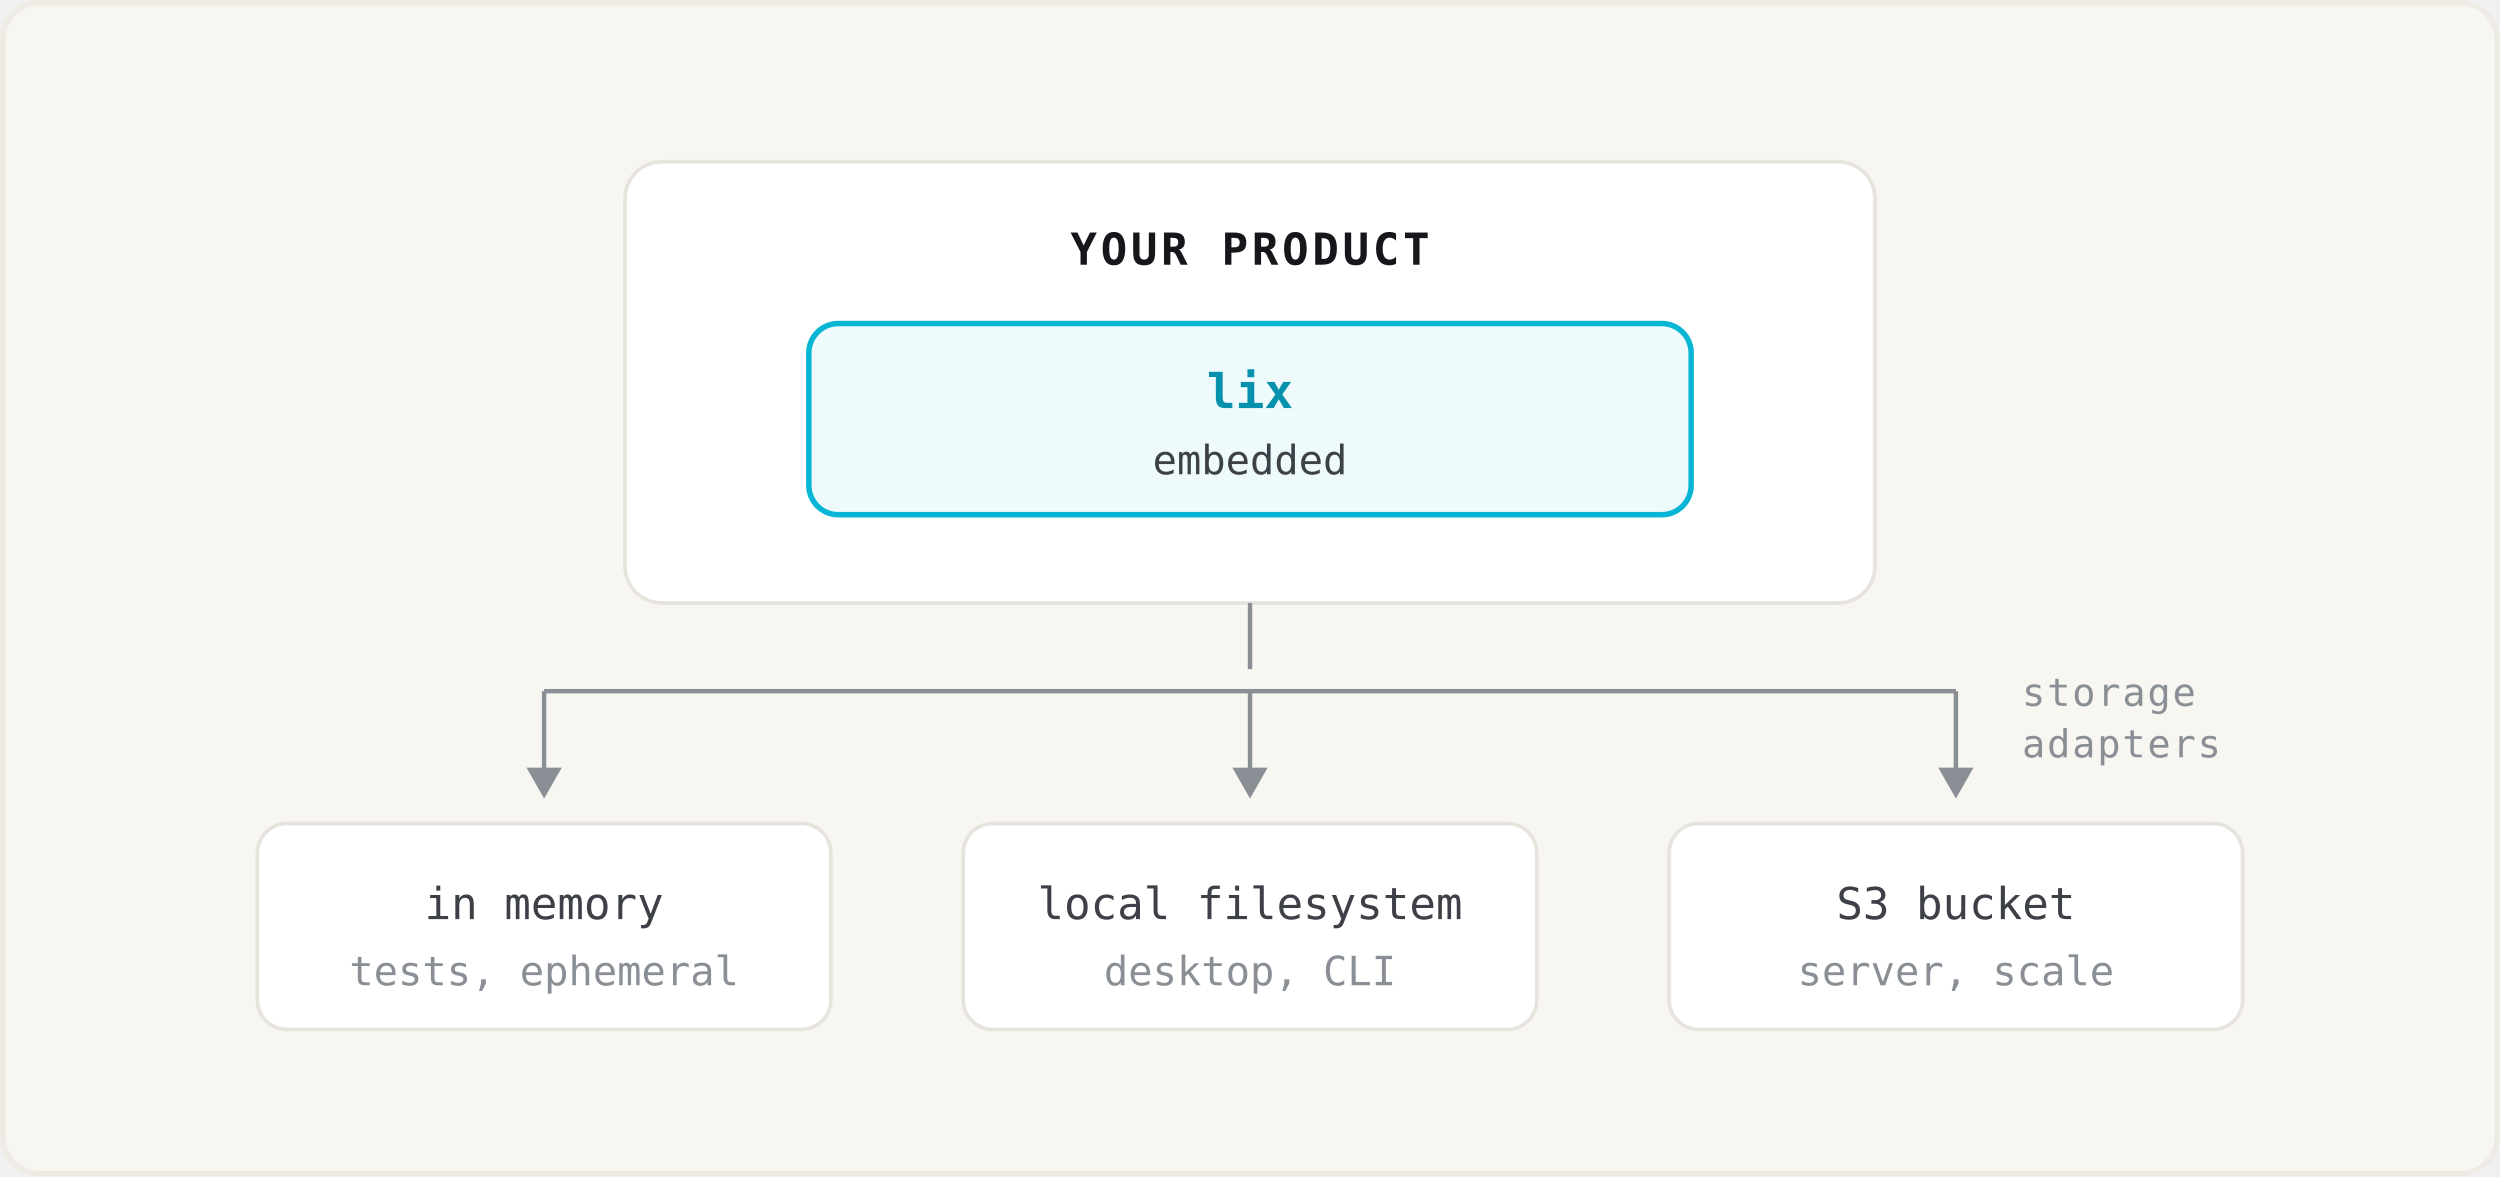
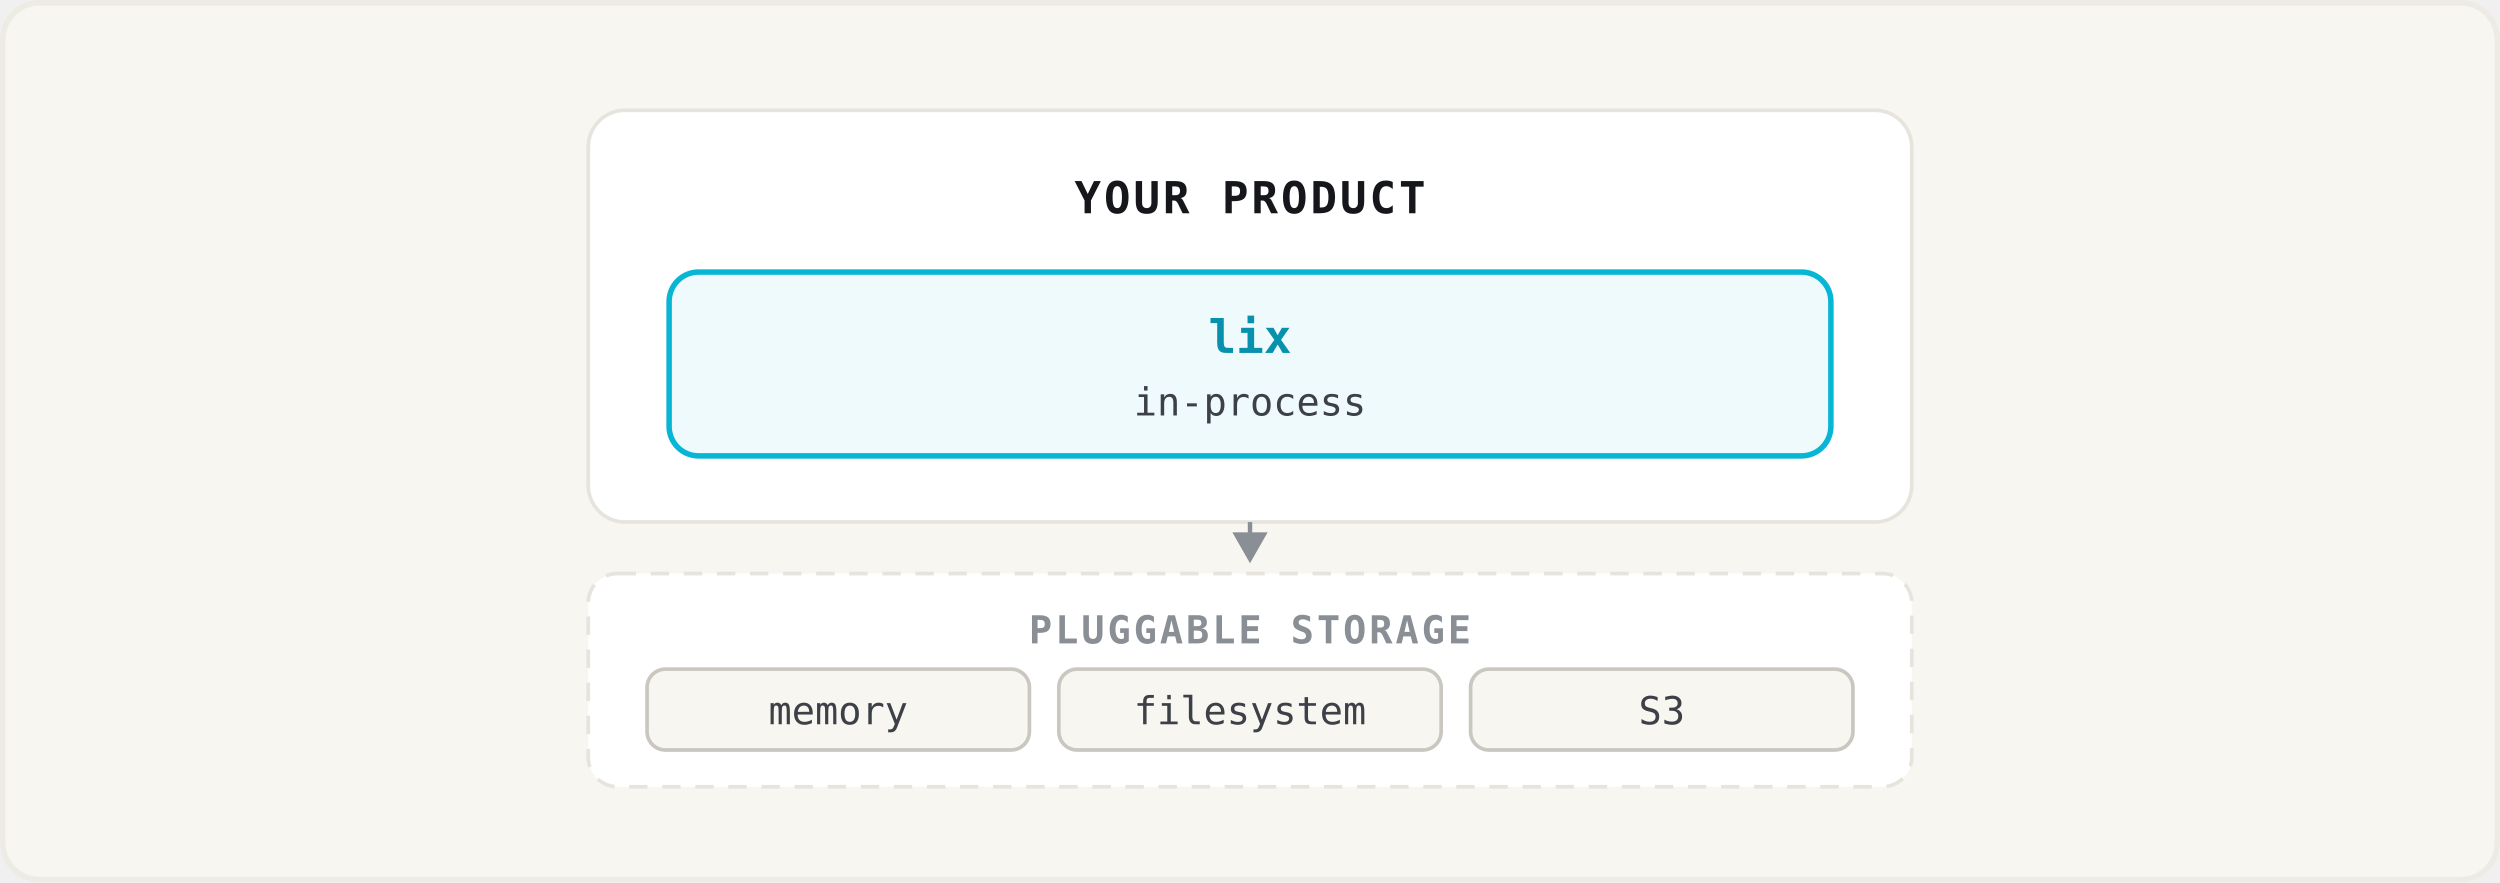
- <svg xmlns="http://www.w3.org/2000/svg" viewBox="0 0 680 320" role="img" aria-label="Lix embeds in your product and runs on a storage adapter: in memory, local filesystem, or S3 bucket." font-family="ui-monospace, 'SF Mono', SFMono-Regular, Menlo, Consolas, monospace">
+ <svg xmlns="http://www.w3.org/2000/svg" viewBox="0 0 680 240" role="img" aria-label="Diagram: Lix runs in-process inside your product, with an arrow to pluggable storage: memory, filesystem, or S3." font-family="ui-monospace, 'SF Mono', SFMono-Regular, Menlo, Consolas, monospace">
  <defs>
    <marker id="ps-arr" markerWidth="8" markerHeight="8" refX="6" refY="4" orient="auto">
      <path d="M0 0 L7 4 L0 8 Z" fill="#8A8F96" />
    </marker>
  </defs>
-   <rect x="0.75" y="0.75" width="678.5" height="318.5" rx="10" fill="#F7F6F1" stroke="#EDEBE4" stroke-width="1.5" />
+   <rect x="0.75" y="0.75" width="678.5" height="238.5" rx="10" fill="#F7F6F1" stroke="#EDEBE4" stroke-width="1.5" />
  <g transform="translate(20, 20)">
-     <rect x="150" y="24" width="340" height="120" rx="10" fill="#FFFFFF" stroke="#E6E4DD" />
-     <text x="320" y="52" text-anchor="middle" font-size="12" font-weight="700" letter-spacing="1" fill="#15171B">YOUR PRODUCT</text>
-     <rect x="200" y="68" width="240" height="52" rx="8" fill="rgba(7,182,213,0.07)" stroke="#07B6D5" stroke-width="1.5" />
-     <text x="320" y="91" text-anchor="middle" font-size="13" font-weight="700" fill="#0891AC">lix</text>
-     <text x="320" y="109" text-anchor="middle" font-size="11" fill="#3D4046">embedded</text>
-     <line x1="320" y1="144" x2="320" y2="162" stroke="#8A8F96" stroke-width="1.2" />
-     <line x1="128" y1="168" x2="512" y2="168" stroke="#8A8F96" stroke-width="1.2" />
-     <text x="530" y="172" font-size="10.5" letter-spacing="0.5" fill="#8A8F96">storage</text>
-     <text x="530" y="186" font-size="10.5" letter-spacing="0.5" fill="#8A8F96">adapters</text>
-     <g transform="translate(128, 232)">
-       <rect x="-78" y="-28" width="156" height="56" rx="8" fill="#FFFFFF" stroke="#E6E4DD" />
-       <text x="0" y="-2" text-anchor="middle" font-size="12" font-weight="500" fill="#3D4046">in memory</text>
-       <text x="0" y="16" text-anchor="middle" font-size="11" fill="#8A8F96">tests, ephemeral</text>
-     </g>
-     <line x1="128" y1="168" x2="128" y2="196" stroke="#8A8F96" stroke-width="1.2" marker-end="url(#ps-arr)" />
-     <g transform="translate(320, 232)">
-       <rect x="-78" y="-28" width="156" height="56" rx="8" fill="#FFFFFF" stroke="#E6E4DD" />
-       <text x="0" y="-2" text-anchor="middle" font-size="12" font-weight="500" fill="#3D4046">local filesystem</text>
-       <text x="0" y="16" text-anchor="middle" font-size="11" fill="#8A8F96">desktop, CLI</text>
-     </g>
-     <line x1="320" y1="168" x2="320" y2="196" stroke="#8A8F96" stroke-width="1.2" marker-end="url(#ps-arr)" />
-     <g transform="translate(512, 232)">
-       <rect x="-78" y="-28" width="156" height="56" rx="8" fill="#FFFFFF" stroke="#E6E4DD" />
-       <text x="0" y="-2" text-anchor="middle" font-size="12" font-weight="500" fill="#3D4046">S3 bucket</text>
-       <text x="0" y="16" text-anchor="middle" font-size="11" fill="#8A8F96">server, scale</text>
-     </g>
-     <line x1="512" y1="168" x2="512" y2="196" stroke="#8A8F96" stroke-width="1.2" marker-end="url(#ps-arr)" />
+     <rect x="140" y="10" width="360" height="112" rx="10" fill="#FFFFFF" stroke="#E6E4DD" />
+     <text x="320" y="38" text-anchor="middle" font-size="12" font-weight="700" letter-spacing="0.8" fill="#15171B">YOUR PRODUCT</text>
+     <rect x="162" y="54" width="316" height="50" rx="8" fill="rgba(7,182,213,0.07)" stroke="#07B6D5" stroke-width="1.5" />
+     <text x="320" y="76" text-anchor="middle" font-size="12.5" font-weight="700" fill="#0891AC">lix</text>
+     <text x="320" y="93" text-anchor="middle" font-size="10.5" fill="#3D4046">in-process</text>
+     <line x1="320" y1="122" x2="320" y2="132" stroke="#8A8F96" stroke-width="1.2" marker-end="url(#ps-arr)" />
+     <rect x="140" y="136" width="360" height="58" rx="8" fill="#FFFFFF" stroke="#E6E4DD" stroke-dasharray="5 4" />
+     <text x="320" y="155" text-anchor="middle" font-size="10.5" font-weight="700" letter-spacing="0.8" fill="#8A8F96">PLUGGABLE STORAGE</text>
+     <rect x="156" y="162" width="104" height="22" rx="5" fill="#F7F6F1" stroke="#C9C7BF" />
+     <text x="208" y="177" text-anchor="middle" font-size="10.5" fill="#3D4046">memory</text>
+     <rect x="268" y="162" width="104" height="22" rx="5" fill="#F7F6F1" stroke="#C9C7BF" />
+     <text x="320" y="177" text-anchor="middle" font-size="10.5" fill="#3D4046">filesystem</text>
+     <rect x="380" y="162" width="104" height="22" rx="5" fill="#F7F6F1" stroke="#C9C7BF" />
+     <text x="432" y="177" text-anchor="middle" font-size="10.5" fill="#3D4046">S3</text>
  </g>
</svg>
